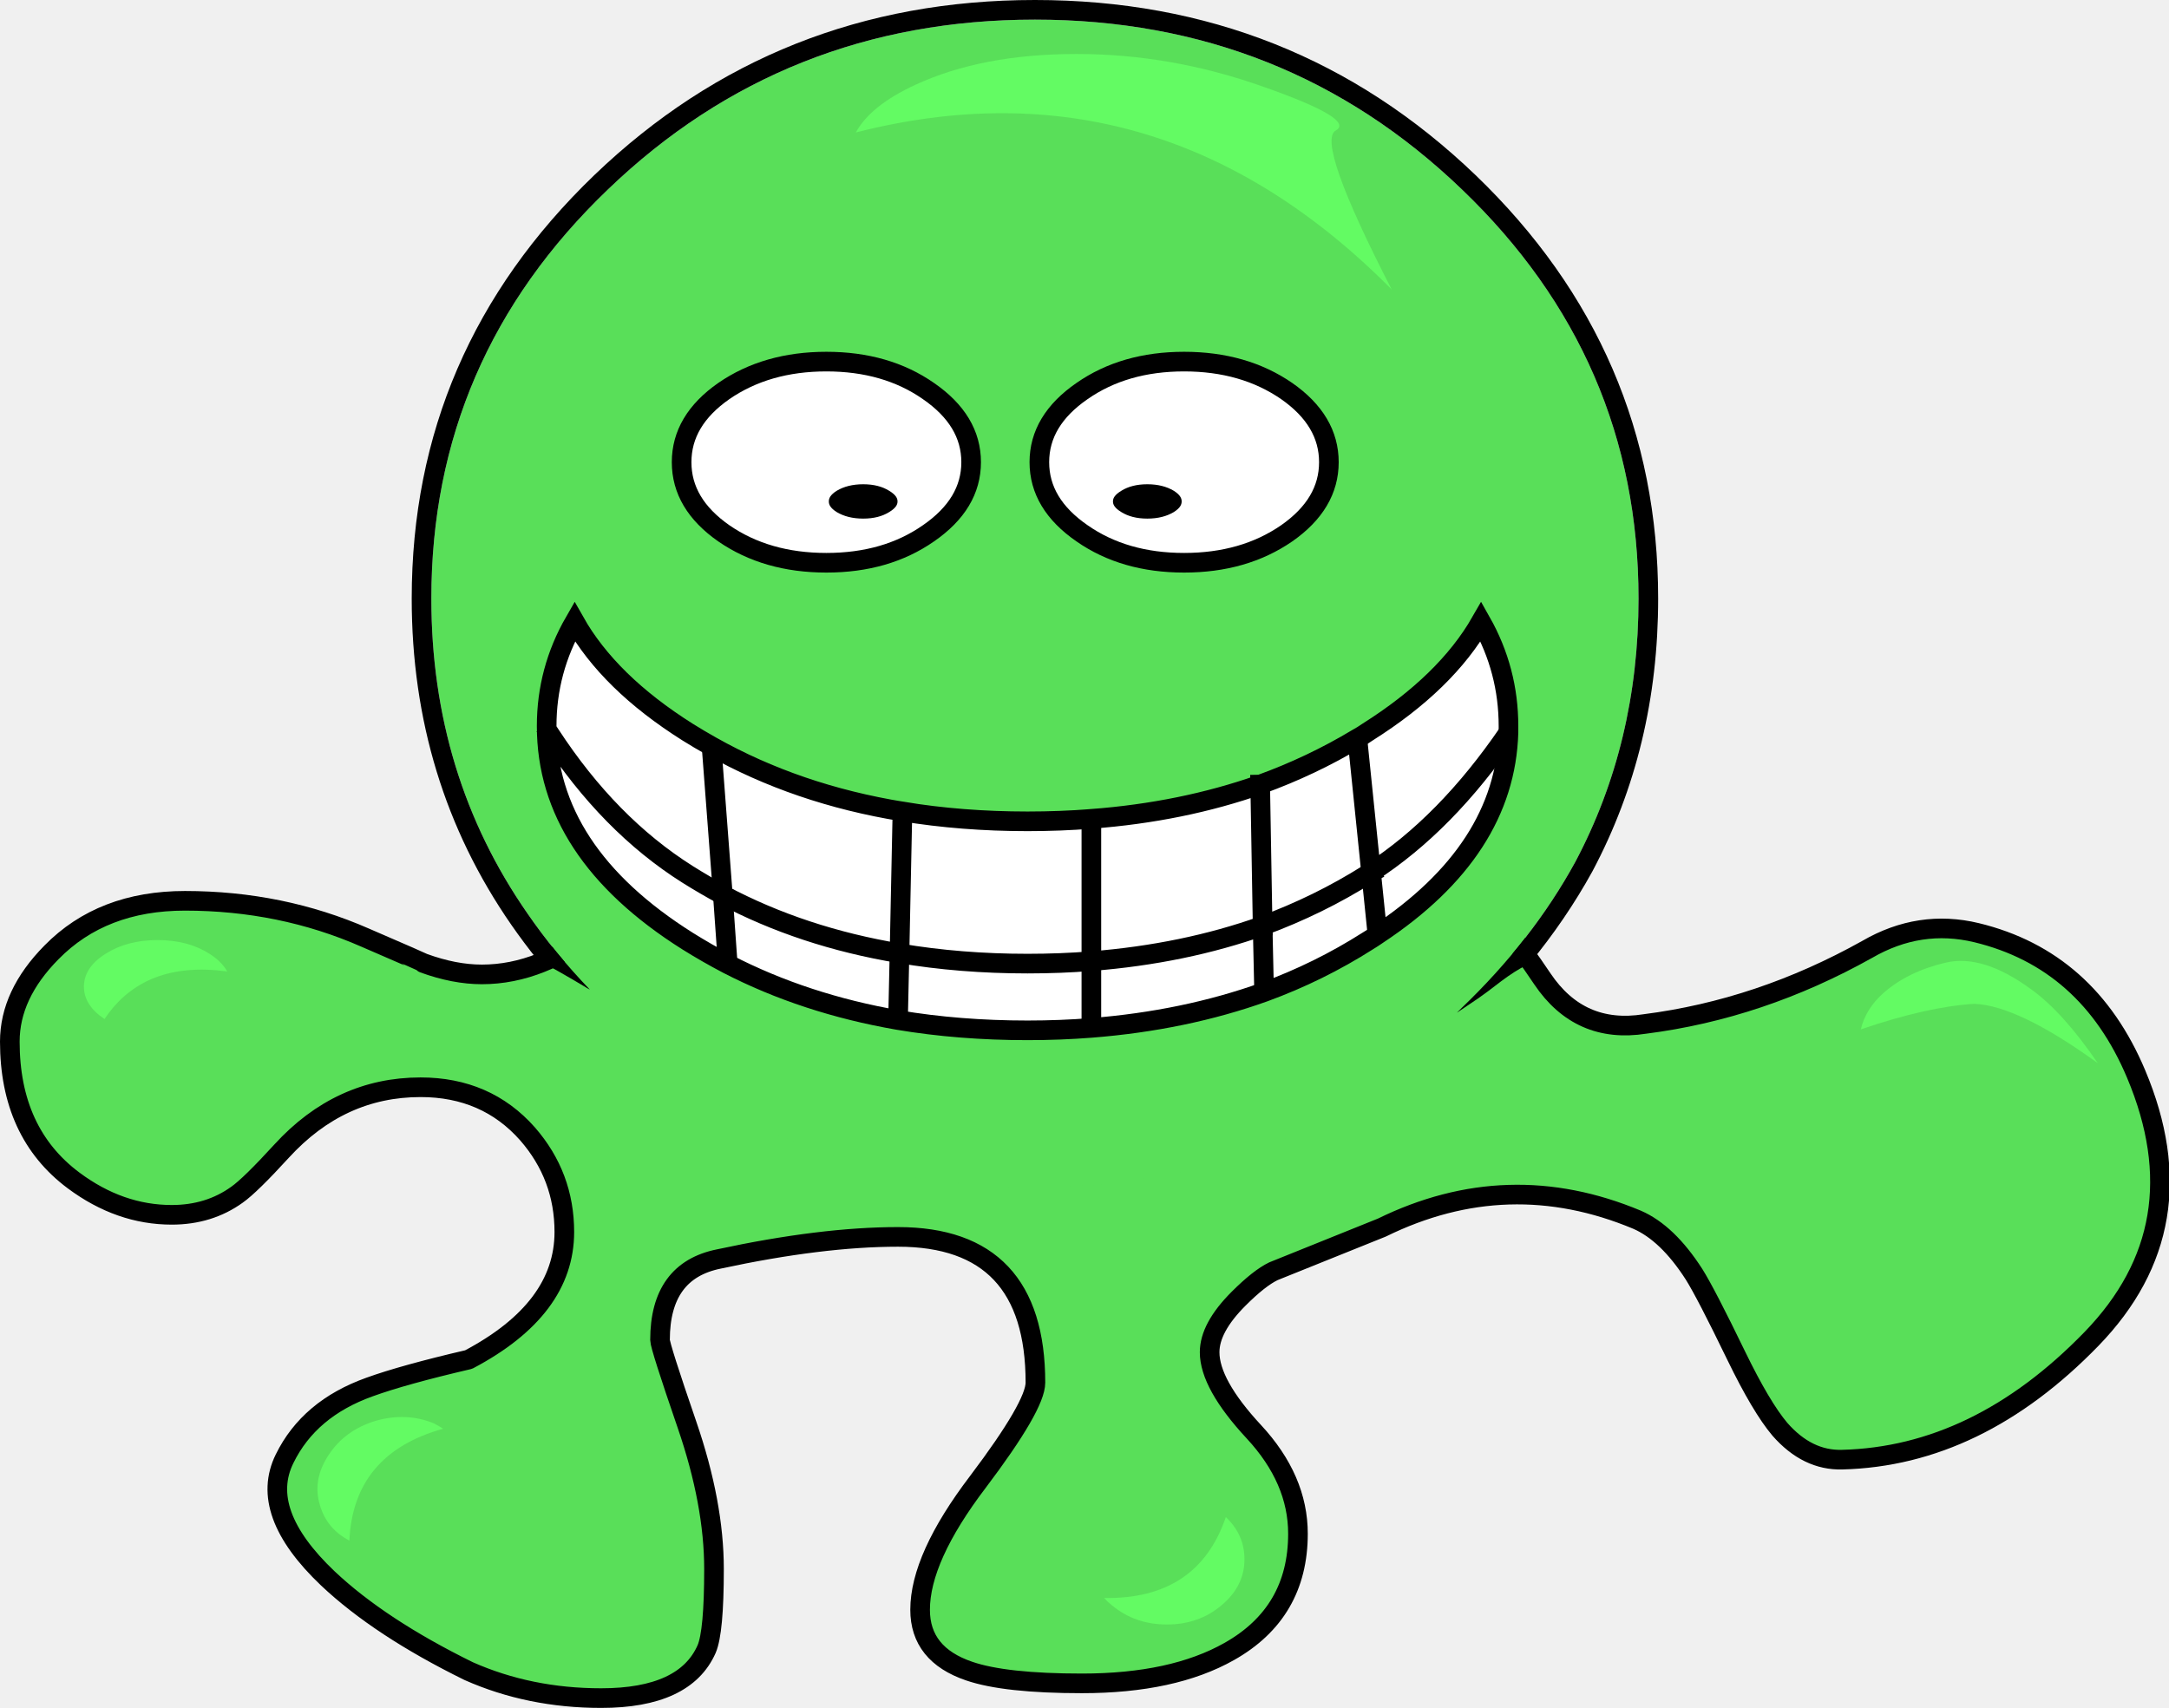
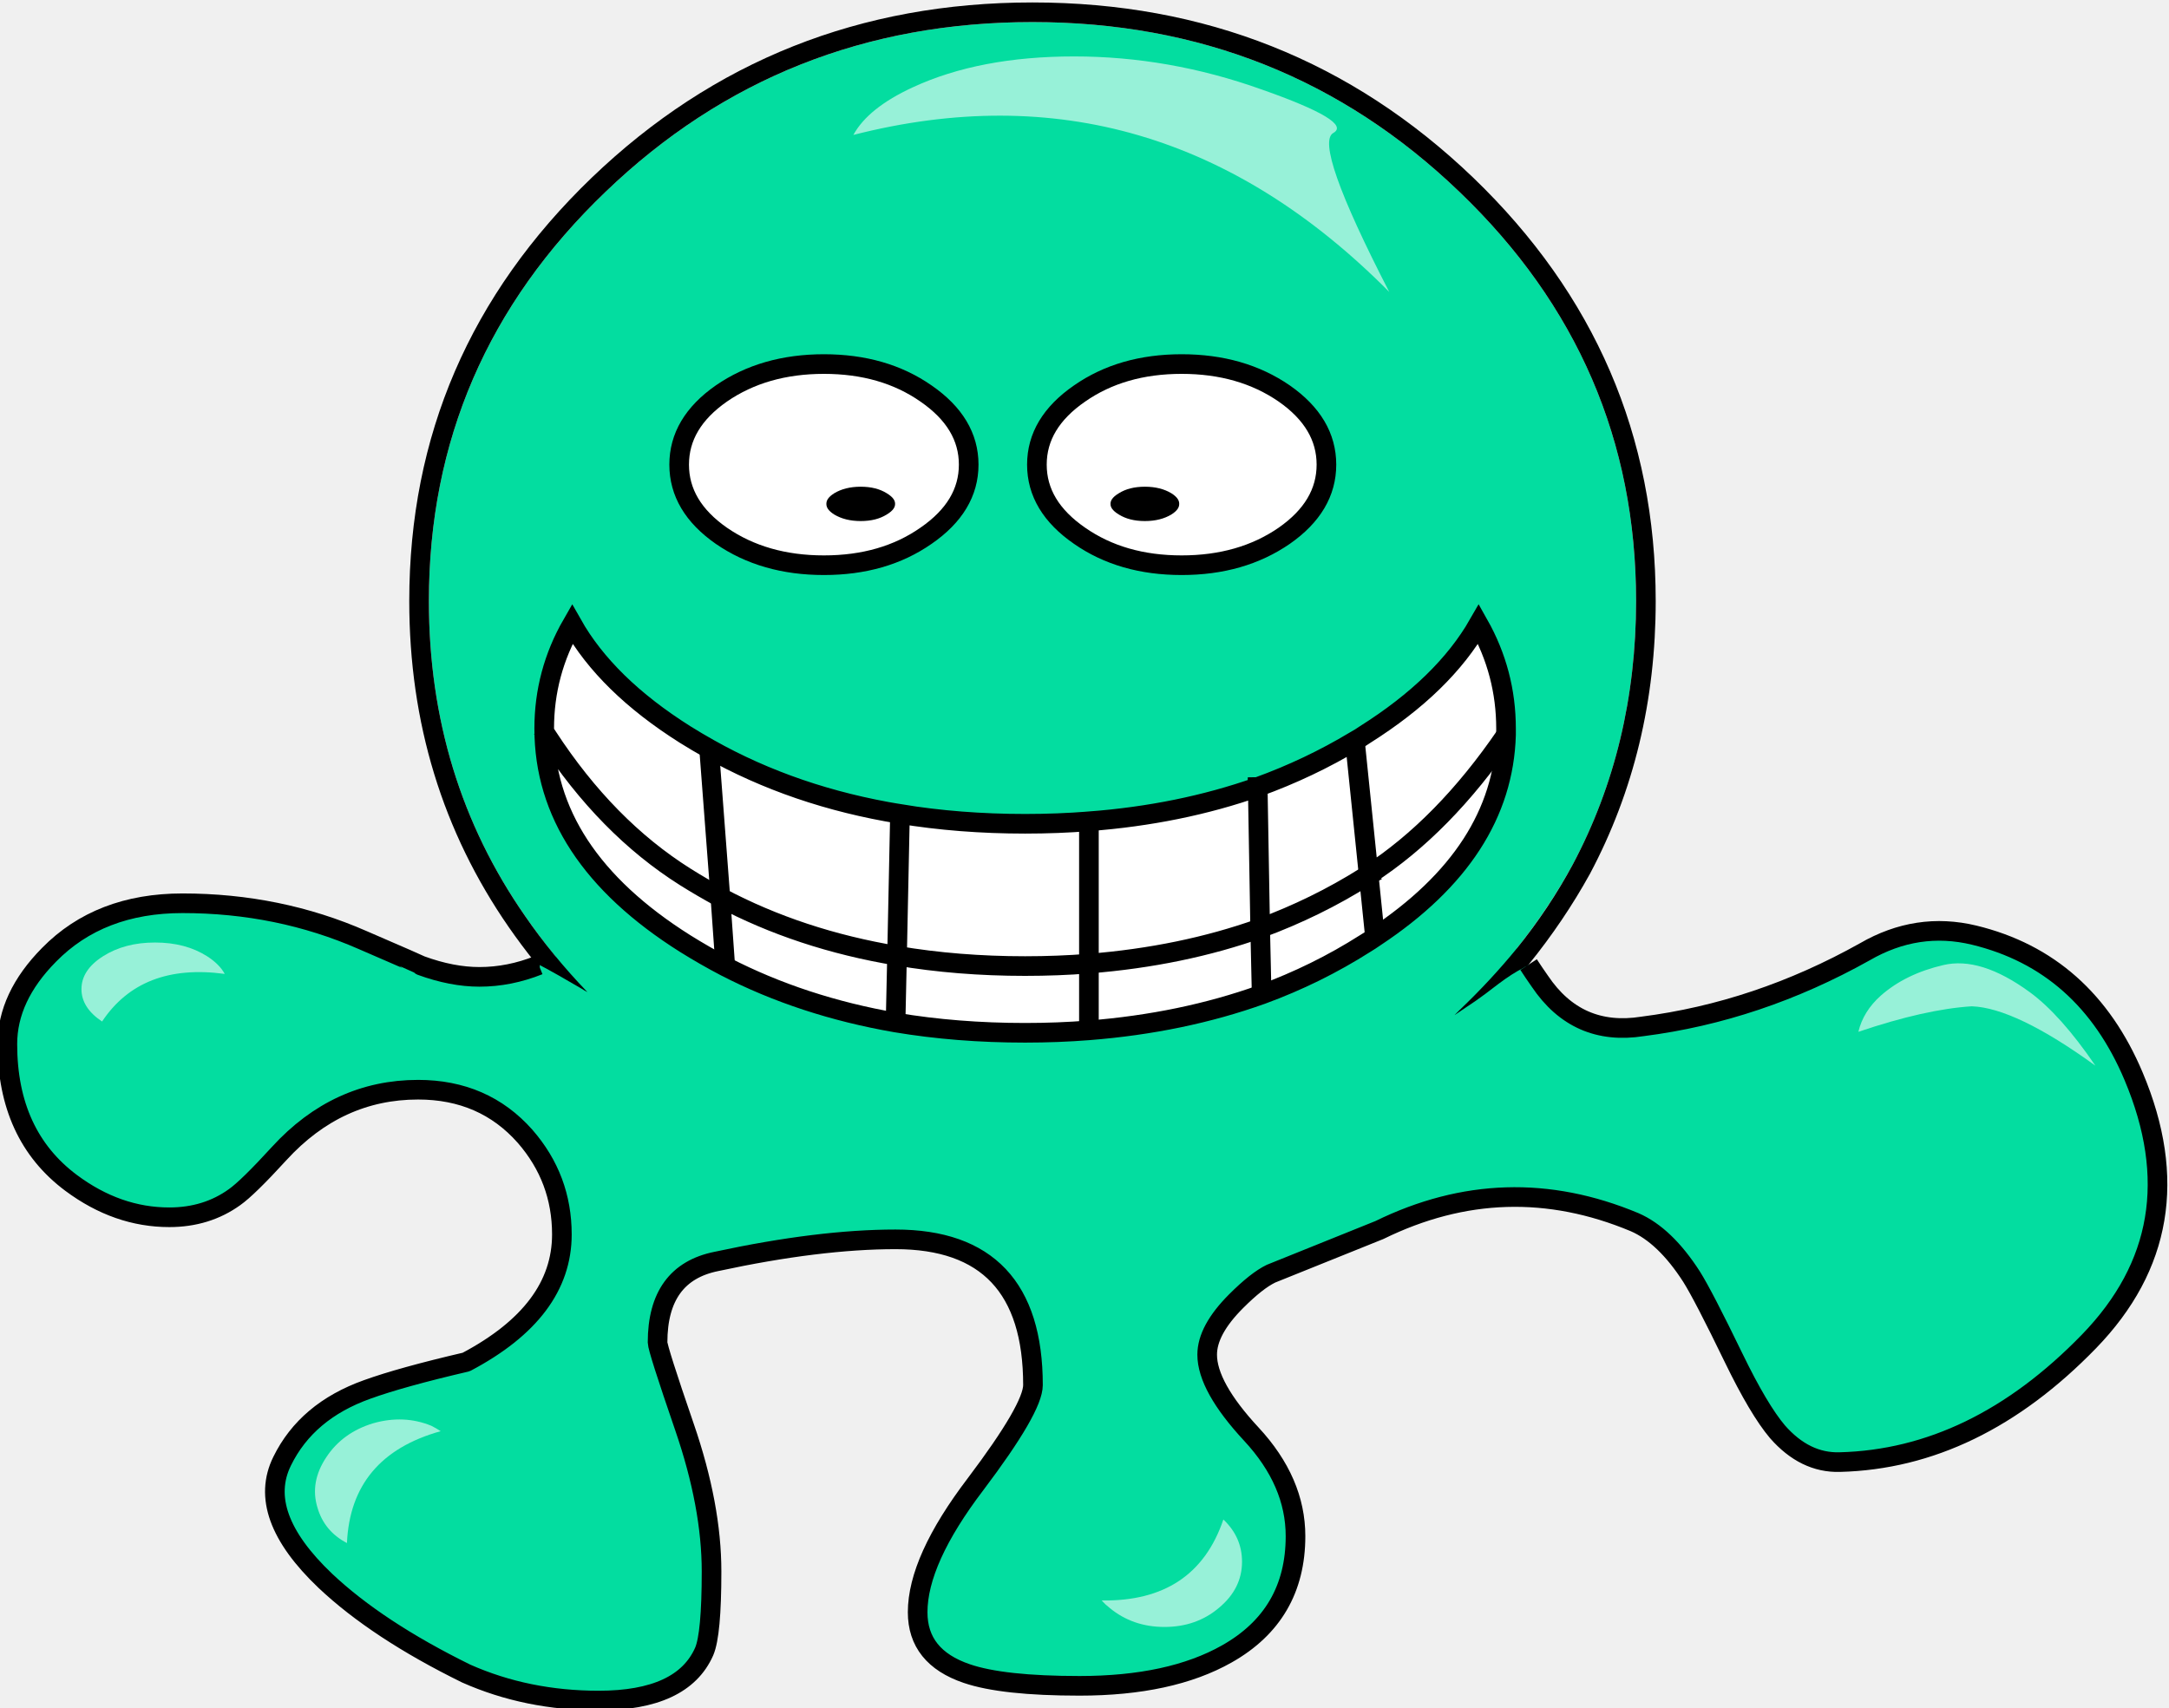
<svg xmlns="http://www.w3.org/2000/svg" xmlns:xlink="http://www.w3.org/1999/xlink" version="1.1" preserveAspectRatio="none" x="0px" y="0px" width="221px" height="174px" viewBox="0 0 221 174">
  <defs>
-     <g id="Layer2_0_FILL">
-       <path fill="#59DF59" stroke="none" d=" M 201.4 95.05 Q 195.6 93.65 190.25 96.75 179.35 102.85 167.6 104.35 160.95 105.4 157.15 99.75 149.4 88.15 138.3 79.45 126.5 70.2 111.65 68.4 97.45 66.55 83.65 70.95 72.05 74.75 65.95 84.4 62.6 89.65 59 94.8 L 59.5 95.35 Q 60.2 94.65 60.75 93.8 60.2 94.65 59.5 95.35 57.8 97.05 55.15 98.1 52.15 99.3 49.1 99.3 46.3 99.3 43.15 98.15 43.1 98.1 37.2 95.55 28.65 91.8 18.85 91.8 10.4 91.8 5.25 97.05 1 101.35 1 106.15 1 115.45 7.5 120.3 12.2 123.8 17.5 123.8 21.3 123.8 24.15 121.75 25.5 120.8 28.7 117.3 34.65 110.8 42.85 110.8 49.55 110.8 53.75 115.55 57.5 119.85 57.5 125.55 57.5 133.4 47.75 138.55 41.1 140.1 37.65 141.35 31.5 143.55 29 148.65 26.3 154.1 33.4 160.85 38.7 165.85 47.75 170.3 53.95 173.05 61.25 173.05 69.8 173.05 72 168.05 72.75 166.3 72.75 159.9 72.75 153.2 70 145.2 67.25 137.2 67.25 136.55 67.25 129.5 73.25 128.3 83.7 126.05 91.5 126.05 105.5 126.05 105.5 140.9 105.5 143.25 99.65 151 93.75 158.75 93.75 164.05 93.75 168.6 98.75 170.3 102.4 171.55 110.25 171.55 119.5 171.55 125.25 168.3 132.25 164.35 132.25 156.3 132.25 150.75 127.75 145.9 123.25 141.05 123.25 137.8 123.25 135.3 126.2 132.35 128.3 130.25 129.75 129.55 129.9 129.5 140.8 125.1 153.65 118.8 166.8 124.3 169.9 125.65 172.6 129.85 173.8 131.75 176.9 138.15 179.45 143.4 181.35 145.65 184.15 148.85 187.7 148.75 201.5 148.4 213.1 136.45 224.2 125 217.65 109.45 212.75 97.8 201.4 95.05 Z" />
+     <filter id="Filter_1" x="-20%" y="-20%" width="140%" height="140%" color-interpolation-filters="sRGB">
+       <feColorMatrix in="SourceGraphic" type="matrix" values="1 0 0 0 0 0 1 0 0 0 0 0 1 0 0 0 0 0 0.68 0" result="result1" />
+     </filter>
+     <g id="green_0_Layer3_0_FILL">
+       <path fill="#03dda0" stroke="none" d=" M -48.6 -67.7 Q -66.6 -50.45 -66.6 -26 -66.6 -8 -56.8 6.1 -55.35 8.2 -53.65 10.3 -54.45 10.75 -55.4 11.1 -58.4 12.3 -61.45 12.3 -64.25 12.3 -67.4 11.15 -67.45 11.1 -73.35 8.55 -81.9 4.8 -91.7 4.8 -100.15 4.8 -105.3 10.05 -109.55 14.35 -109.55 19.15 -109.55 28.45 -103.05 33.3 -98.35 36.8 -93.05 36.8 -89.25 36.8 -86.4 34.75 -85.05 33.8 -81.85 30.3 -75.9 23.8 -67.7 23.8 -61 23.8 -56.8 28.55 -53.05 32.85 -53.05 38.55 -53.05 46.4 -62.8 51.55 -69.45 53.1 -72.9 54.35 -79.05 56.55 -81.55 61.65 -84.25 67.1 -77.15 73.85 -71.85 78.85 -62.8 83.3 -56.6 86.05 -49.3 86.05 -40.75 86.05 -38.55 81.05 -37.8 79.3 -37.8 72.9 -37.8 66.2 -40.55 58.2 -43.3 50.2 -43.3 49.55 -43.3 42.5 -37.3 41.3 -26.85 39.05 -19.05 39.05 -5.05 39.05 -5.05 53.9 -5.05 56.25 -10.9 64 -16.8 71.75 -16.8 77.05 -16.8 81.6 -11.8 83.3 -8.15 84.55 -0.3 84.55 8.95 84.55 14.7 81.3 21.7 77.35 21.7 69.3 21.7 63.75 17.2 58.9 12.7 54.05 12.7 50.8 12.7 48.3 15.65 45.35 17.75 43.25 19.2 42.55 19.35 42.5 30.25 38.1 43.1 31.8 56.25 37.3 59.35 38.65 62.05 42.85 63.25 44.75 66.35 51.15 68.9 56.4 70.8 58.65 73.6 61.85 77.15 61.75 90.95 61.4 102.55 49.45 113.65 38 107.1 22.45 102.2 10.8 90.85 8.05 85.05 6.65 79.7 9.75 68.8 15.85 57.05 17.35 50.4 18.4 46.6 12.75 45.45 11.05 44.25 9.4 47.55 5.25 49.95 0.85 56.4 -11.3 56.4 -26 56.4 -50.45 38.4 -67.7 20.4 -85 -5.1 -85 -30.6 -85 -48.6 -67.7 Z" />
    </g>
-     <g id="Layer1_0_FILL">
-       <path fill="#59DF59" stroke="none" d=" M 148.95 19.3 Q 130.95 2 105.45 2 79.95 2 61.95 19.3 43.95 36.55 43.95 61 43.95 79 53.75 93.1 56.5 97.1 60.1 100.85 61 101.75 61.95 102.7 L 61.25 103.4 Q 61.3 103.45 61.35 103.5 62.3 104.4 63.3 105.3 63.85 105.8 64.45 106.3 64.9 106.7 65.35 107.05 74.9 114.85 86.35 118.3 95.3 121 105.45 121 115.6 121 124.6 118.3 135.85 114.9 145.35 107.25 L 144.65 106.55 Q 144.75 106.45 144.85 106.35 144.9 106.3 144.95 106.25 145.35 105.9 145.8 105.55 146.4 105.05 146.95 104.55 147.1 104.45 147.25 104.35 147.45 104.1 147.7 103.95 147.75 103.85 147.8 103.85 148.15 103.5 148.45 103.2 148.7 102.95 148.95 102.7 156.15 95.8 160.5 87.85 166.95 75.7 166.95 61 166.95 36.55 148.95 19.3 Z" />
-       <path fill="#000000" stroke="none" d=" M 162.25 88.8 Q 168.95 76.2 168.95 61 168.95 35.75 150.35 17.85 131.75 0 105.45 0 79.15 0 60.55 17.85 41.95 35.75 41.95 61 41.95 79.6 52.1 94.25 53.35 96.05 54.75 97.8 L 54.8 97.85 Q 56.65 98.8 59.5 100.5 59.8 100.7 60.1 100.85 56.5 97.1 53.75 93.1 43.95 79 43.95 61 43.95 36.55 61.95 19.3 79.95 2 105.45 2 130.95 2 148.95 19.3 166.95 36.55 166.95 61 166.95 75.7 160.5 87.85 156.15 95.8 148.95 102.7 148.7 102.95 148.45 103.2 L 150.6 101.75 Q 151.4 101.2 152.95 100 154.35 98.95 155.45 98.4 155.65 98.25 155.85 98.2 159.55 93.7 162.25 88.8 Z" />
+     <g id="green_0_Layer2_0_FILL">
+       <path fill="#000000" stroke="none" d=" M -50 -69.15 Q -68.6 -51.25 -68.6 -26 -68.6 -7.4 -58.45 7.25 -57.2 9.05 -55.8 10.8 L -55.75 10.85 Q -55.55 10.95 -55.3 11.1 -53.6 12 -51.05 13.5 -50.75 13.7 -50.45 13.85 -54.05 10.1 -56.8 6.1 -66.6 -8 -66.6 -26 -66.6 -50.45 -48.6 -67.7 -30.6 -85 -5.1 -85 20.4 -85 38.4 -67.7 56.4 -50.45 56.4 -26 56.4 -11.3 49.95 0.85 47.55 5.3 44.25 9.4 41.6 12.65 38.4 15.7 38.15 15.95 37.9 16.2 L 40.05 14.75 Q 40.85 14.2 42.4 13 43.8 11.95 44.9 11.4 45.1 11.25 45.3 11.2 45.35 11.1 45.45 11.05 49.05 6.6 51.7 1.8 58.4 -10.8 58.4 -26 58.4 -51.25 39.8 -69.15 21.2 -87 -5.1 -87 -31.4 -87 -50 -69.15 Z" />
    </g>
    <g id="mouth_0_Layer0_0_FILL">
      <path fill="#FFFFFF" stroke="none" d=" M -31.05 7.05 L -30.55 14.1 Q -22.7 18.15 -13.2 19.8 L -13.05 13 Q -22.95 11.35 -31.05 7.05 M -12.75 -1.45 Q -23.5 -3.2 -32.2 -8.1 L -31.05 7.05 Q -22.95 11.35 -13.05 13 L -12.75 -1.45 M -46.15 -20.8 Q -49 -15.85 -49 -10.15 -49 2.7 -34.65 11.75 -32.65 13 -30.55 14.1 L -31.05 7.05 Q -32.9 6.05 -34.65 4.95 -42.65 -0.1 -48.65 -9.3 -42.65 -0.1 -34.65 4.95 -32.9 6.05 -31.05 7.05 L -32.2 -8.1 Q -33.45 -8.8 -34.65 -9.55 -42.65 -14.6 -46.15 -20.8 M 6.5 20.6 L 6.5 13.8 Q 3.35 14.05 0 14.05 -6.85 14.05 -13.05 13 L -13.2 19.8 Q -6.95 20.85 0 20.85 3.35 20.85 6.5 20.6 M 24.1 16.95 L 23.95 10.2 Q 15.95 13.05 6.5 13.8 L 6.5 20.6 Q 16 19.85 24.1 16.95 M 35 4.75 L 35.65 11.1 Q 48.65 2.5 49 -9.5 42.65 -0.2 35 4.75 M 35 4.75 Q 34.8 4.85 34.65 4.95 29.65 8.1 23.95 10.2 L 24.1 16.95 Q 29.7 14.9 34.65 11.75 35.15 11.45 35.65 11.1 L 35 4.75 M 23.7 -4.2 Q 15.75 -1.4 6.5 -0.7 L 6.5 13.8 Q 15.95 13.05 23.95 10.2 L 23.7 -4.2 M 33.6 -8.9 Q 28.95 -6.1 23.7 -4.2 L 23.95 10.2 Q 29.65 8.1 34.65 4.95 34.8 4.85 35 4.75 L 33.6 -8.9 M 34.65 -9.55 Q 34.15 -9.2 33.6 -8.9 L 35 4.75 Q 42.65 -0.2 49 -9.5 49 -9.65 49 -9.8 49 -9.95 49 -10.15 49 -15.85 46.2 -20.8 42.65 -14.6 34.65 -9.55 M 6.5 -0.7 Q 3.35 -0.45 0 -0.45 -6.7 -0.45 -12.75 -1.45 L -13.05 13 Q -6.85 14.05 0 14.05 3.35 14.05 6.5 13.8 L 6.5 -0.7 Z" />
    </g>
    <g id="eye_0_Layer0_0_FILL">
      <path fill="#FFFFFF" stroke="none" d=" M 10.4 -7.25 Q 6.1 -10.25 0 -10.25 -6.1 -10.25 -10.45 -7.25 -14.75 -4.25 -14.75 0 -14.75 4.25 -10.45 7.25 -6.1 10.25 0 10.25 6.1 10.25 10.4 7.25 14.75 4.25 14.75 0 14.75 -4.25 10.4 -7.25 M 6.9 5.95 Q 5.6 6.75 3.75 6.75 1.9 6.75 0.55 5.95 -0.75 5.15 -0.75 4 -0.75 2.85 0.55 2.05 1.9 1.25 3.75 1.25 5.6 1.25 6.9 2.05 8.25 2.85 8.25 4 8.25 5.15 6.9 5.95 Z" />
      <path fill="#000000" stroke="none" d=" M 3.75 6.75 Q 5.6 6.75 6.9 5.95 8.25 5.15 8.25 4 8.25 2.85 6.9 2.05 5.6 1.25 3.75 1.25 1.9 1.25 0.55 2.05 -0.75 2.85 -0.75 4 -0.75 5.15 0.55 5.95 1.9 6.75 3.75 6.75 Z" />
    </g>
-     <g id="Layer0_0_FILL">
-       <path fill="#65FF65" fill-opacity="0.867" stroke="none" d=" M 213.75 108.35 Q 210.213 103.174 207 100.85 202.046 97.205 198.25 98.1 194.4 99 191.9 101.2 190.1 102.8 189.6 104.9 196.39 102.588 201.15 102.3 205.606 102.456 213.75 108.35 M 112.5 162.85 Q 112.85 163.25 113.3 163.6 115.65 165.55 118.9 165.55 122.15 165.55 124.45 163.6 126.8 161.65 126.8 158.9 126.8 156.4 124.9 154.6 122.05 163 112.5 162.85 M 45.15 145.6 Q 44.7 145.3 44.2 145.05 41.4 143.9 38.25 144.8 35.15 145.75 33.5 148.25 31.8 150.8 32.6 153.4 33.3 155.8 35.6 157 36 148.15 45.15 145.6 M 21.35 97.2 Q 19.15 95.8 16.05 95.8 12.95 95.8 10.75 97.2 8.55 98.6 8.55 100.55 8.55 102.45 10.65 103.85 14.65 97.85 23.15 99 22.6 98 21.35 97.2 M 141.8 29.5 Q 134.05 14.45 136.1 13.3 138.15 12.15 128.75 8.85 119.35 5.5 109.7 5.5 100.05 5.5 93.25 8.65 88.7 10.75 87.2 13.5 118.1 5.6 141.8 29.5 Z" />
+     <g id="highlights_0_Layer0_0_FILL">
+       <path fill="#FFFFFF" fill-opacity="0.867" stroke="none" d=" M 7.75 80.05 Q 11 80.05 13.3 78.1 15.65 76.15 15.65 73.4 15.65 70.9 13.75 69.1 10.9 77.5 1.35 77.35 1.7 77.75 2.15 78.1 4.5 80.05 7.75 80.05 M 95.9 15.35 Q 90.9 11.7 87.1 12.6 83.25 13.5 80.75 15.7 78.95 17.3 78.45 19.4 85.25 17.1 90 16.8 94.45 16.95 102.6 22.85 99.05 17.65 95.9 15.35 M -100.4 11.7 Q -102.6 13.1 -102.6 15.05 -102.6 16.95 -100.5 18.35 -96.5 12.35 -88 13.5 -88.55 12.5 -89.8 11.7 -92 10.3 -95.1 10.3 -98.2 10.3 -100.4 11.7 M -77.65 62.75 Q -79.35 65.3 -78.55 67.9 -77.85 70.3 -75.55 71.5 -75.15 62.65 -66 60.1 -66.45 59.8 -66.95 59.55 -69.75 58.4 -72.9 59.3 -76 60.25 -77.65 62.75 M 30.65 -56 Q 22.9 -71.05 24.95 -72.2 27 -73.35 17.6 -76.65 8.2 -80 -1.45 -80 -11.1 -80 -17.9 -76.85 -22.45 -74.75 -23.95 -72 6.95 -79.9 30.65 -56 Z" />
    </g>
-     <path id="Layer2_0_1_STROKES" stroke="#000000" stroke-width="2" stroke-linejoin="round" stroke-linecap="butt" fill="none" d=" M 59.5 95.35 Q 57.8 97.05 55.15 98.1 52.15 99.3 49.1 99.3 46.3 99.3 43.15 98.15 43.1 98.1 37.2 95.55 28.65 91.8 18.85 91.8 10.4 91.8 5.25 97.05 1 101.35 1 106.15 1 115.45 7.5 120.3 12.2 123.8 17.5 123.8 21.3 123.8 24.15 121.75 25.5 120.8 28.7 117.3 34.65 110.8 42.85 110.8 49.55 110.8 53.75 115.55 57.5 119.85 57.5 125.55 57.5 133.4 47.75 138.55 41.1 140.1 37.65 141.35 31.5 143.55 29 148.65 26.3 154.1 33.4 160.85 38.7 165.85 47.75 170.3 53.95 173.05 61.25 173.05 69.8 173.05 72 168.05 72.75 166.3 72.75 159.9 72.75 153.2 70 145.2 67.25 137.2 67.25 136.55 67.25 129.5 73.25 128.3 83.7 126.05 91.5 126.05 105.5 126.05 105.5 140.9 105.5 143.25 99.65 151 93.75 158.75 93.75 164.05 93.75 168.6 98.75 170.3 102.4 171.55 110.25 171.55 119.5 171.55 125.25 168.3 132.25 164.35 132.25 156.3 132.25 150.75 127.75 145.9 123.25 141.05 123.25 137.8 123.25 135.3 126.2 132.35 128.3 130.25 129.75 129.55 129.9 129.5 140.8 125.1 153.65 118.8 166.8 124.3 169.9 125.65 172.6 129.85 173.8 131.75 176.9 138.15 179.45 143.4 181.35 145.65 184.15 148.85 187.7 148.75 201.5 148.4 213.1 136.45 224.2 125 217.65 109.45 212.75 97.8 201.4 95.05 195.6 93.65 190.25 96.75 179.35 102.85 167.6 104.35 160.95 105.4 157.15 99.75 149.4 88.15 138.3 79.45 126.5 70.2 111.65 68.4 97.45 66.55 83.65 70.95 72.05 74.75 65.95 84.4 62.6 89.65 59 94.8 M 60.75 93.8 Q 60.2 94.65 59.5 95.35" />
+     <path id="green_0_Layer2_0_1_STROKES" stroke="#000000" stroke-width="2" stroke-linejoin="round" stroke-linecap="butt" fill="none" d=" M -55.3 11.1 Q -55.35 11.1 -55.4 11.1 -58.4 12.3 -61.45 12.3 -64.25 12.3 -67.4 11.15 -67.45 11.1 -73.35 8.55 -81.9 4.8 -91.7 4.8 -100.15 4.8 -105.3 10.05 -109.55 14.35 -109.55 19.15 -109.55 28.45 -103.05 33.3 -98.35 36.8 -93.05 36.8 -89.25 36.8 -86.4 34.75 -85.05 33.8 -81.85 30.3 -75.9 23.8 -67.7 23.8 -61 23.8 -56.8 28.55 -53.05 32.85 -53.05 38.55 -53.05 46.4 -62.8 51.55 -69.45 53.1 -72.9 54.35 -79.05 56.55 -81.55 61.65 -84.25 67.1 -77.15 73.85 -71.85 78.85 -62.8 83.3 -56.6 86.05 -49.3 86.05 -40.75 86.05 -38.55 81.05 -37.8 79.3 -37.8 72.9 -37.8 66.2 -40.55 58.2 -43.3 50.2 -43.3 49.55 -43.3 42.5 -37.3 41.3 -26.85 39.05 -19.05 39.05 -5.05 39.05 -5.05 53.9 -5.05 56.25 -10.9 64 -16.8 71.75 -16.8 77.05 -16.8 81.6 -11.8 83.3 -8.15 84.55 -0.3 84.55 8.95 84.55 14.7 81.3 21.7 77.35 21.7 69.3 21.7 63.75 17.2 58.9 12.7 54.05 12.7 50.8 12.7 48.3 15.65 45.35 17.75 43.25 19.2 42.55 19.35 42.5 30.25 38.1 43.1 31.8 56.25 37.3 59.35 38.65 62.05 42.85 63.25 44.75 66.35 51.15 68.9 56.4 70.8 58.65 73.6 61.85 77.15 61.75 90.95 61.4 102.55 49.45 113.65 38 107.1 22.45 102.2 10.8 90.85 8.05 85.05 6.65 79.7 9.75 68.8 15.85 57.05 17.35 50.4 18.4 46.6 12.75 46 11.9 45.45 11.05" />
    <path id="mouth_0_Layer0_0_1_STROKES" stroke="#000000" stroke-width="2" stroke-linejoin="miter" stroke-linecap="square" stroke-miterlimit="3" fill="none" d=" M 6.5 -0.7 Q 3.35 -0.45 0 -0.45 -6.7 -0.45 -12.75 -1.45 L -13.05 13 Q -6.85 14.05 0 14.05 3.35 14.05 6.5 13.8 L 6.5 -0.7 Q 15.75 -1.4 23.7 -4.2 28.95 -6.1 33.6 -8.9 34.15 -9.2 34.65 -9.55 42.65 -14.6 46.2 -20.8 49 -15.85 49 -10.15 49 -9.95 49 -9.8 49 -9.65 49 -9.5 48.65 2.5 35.65 11.1 35.15 11.45 34.65 11.75 29.7 14.9 24.1 16.95 16 19.85 6.5 20.6 3.35 20.85 0 20.85 -6.95 20.85 -13.2 19.8 -22.7 18.15 -30.55 14.1 -32.65 13 -34.65 11.75 -49 2.7 -49 -10.15 -49 -15.85 -46.15 -20.8 -42.65 -14.6 -34.65 -9.55 -33.45 -8.8 -32.2 -8.1 -23.5 -3.2 -12.75 -1.45 M 35 4.75 Q 34.8 4.85 34.65 4.95 29.65 8.1 23.95 10.2 15.95 13.05 6.5 13.8 M 23.7 -4.2 L 23.95 10.2 M -13.05 13 Q -22.95 11.35 -31.05 7.05 -32.9 6.05 -34.65 4.95 -42.65 -0.1 -48.65 -9.3" />
    <path id="mouth_0_Layer0_0_2_STROKES" stroke="#000000" stroke-width="2" stroke-linejoin="miter" stroke-linecap="butt" stroke-miterlimit="3" fill="none" d=" M 23.95 10.2 L 24.1 16.95 M 49 -9.5 Q 42.65 -0.2 35 4.75 L 35.65 11.1 M 6.5 13.8 L 6.5 20.6 M 33.6 -8.9 L 35 4.75 M -31.05 7.05 L -30.55 14.1 M -13.05 13 L -13.2 19.8 M -32.2 -8.1 L -31.05 7.05" />
    <path id="eye_0_Layer0_0_1_STROKES" stroke="#000000" stroke-width="2" stroke-linejoin="round" stroke-linecap="butt" fill="none" d=" M 14.75 0 Q 14.75 4.25 10.4 7.25 6.1 10.25 0 10.25 -6.1 10.25 -10.45 7.25 -14.75 4.25 -14.75 0 -14.75 -4.25 -10.45 -7.25 -6.1 -10.25 0 -10.25 6.1 -10.25 10.4 -7.25 14.75 -4.25 14.75 0 Z" />
    <path id="eye_0_Layer0_0_2_STROKES" stroke="#FFFFFF" stroke-width="2" stroke-linejoin="round" stroke-linecap="butt" fill="none" d=" M 8.25 4 Q 8.25 5.15 6.9 5.95 5.6 6.75 3.75 6.75 1.9 6.75 0.55 5.95 -0.75 5.15 -0.75 4 -0.75 2.85 0.55 2.05 1.9 1.25 3.75 1.25 5.6 1.25 6.9 2.05 8.25 2.85 8.25 4 Z" />
  </defs>
-   <g transform="matrix( 1, 0, 0, 1, 0,0) ">
-     <use xlink:href="#Layer2_0_FILL" />
-     <use xlink:href="#Layer2_0_1_STROKES" />
-   </g>
-   <g transform="matrix( 1, 0, 0, 1, 0,0) ">
-     <use xlink:href="#Layer1_0_FILL" />
-   </g>
-   <g transform="matrix( 1, 0, 0, 1, 104.7,84.15) ">
+   <g transform="matrix( 1, 0, 0, 1, 110.3,87.25) ">
    <g transform="matrix( 1, 0, 0, 1, 0,0) ">
-       <use xlink:href="#mouth_0_Layer0_0_FILL" />
-       <use xlink:href="#mouth_0_Layer0_0_1_STROKES" />
-       <use xlink:href="#mouth_0_Layer0_0_2_STROKES" />
+       <use xlink:href="#green_0_Layer3_0_FILL" />
+     </g>
+     <g transform="matrix( 1, 0, 0, 1, 0,0) ">
+       <use xlink:href="#green_0_Layer2_0_FILL" />
+       <use xlink:href="#green_0_Layer2_0_1_STROKES" />
+     </g>
+     <g transform="matrix( 1, 0, 0, 1, -5.85,-2.85) ">
+       <g transform="matrix( 1, 0, 0, 1, 0,0) ">
+         <use xlink:href="#mouth_0_Layer0_0_FILL" />
+         <use xlink:href="#mouth_0_Layer0_0_1_STROKES" />
+         <use xlink:href="#mouth_0_Layer0_0_2_STROKES" />
+       </g>
+     </g>
+     <g transform="matrix( 1, 0, 0, 1, -26.35,-39.9) ">
+       <g transform="matrix( 1, 0, 0, 1, 0,0) ">
+         <use xlink:href="#eye_0_Layer0_0_FILL" />
+         <use xlink:href="#eye_0_Layer0_0_1_STROKES" />
+         <use xlink:href="#eye_0_Layer0_0_2_STROKES" />
+       </g>
+     </g>
+     <g transform="matrix( -1, 0, 0, 1, 10.1,-39.9) ">
+       <g transform="matrix( 1, 0, 0, 1, 0,0) ">
+         <use xlink:href="#eye_0_Layer0_0_FILL" />
+         <use xlink:href="#eye_0_Layer0_0_1_STROKES" />
+         <use xlink:href="#eye_0_Layer0_0_2_STROKES" />
+       </g>
+     </g>
+     <g transform="matrix( 1, 0, 0, 1, 0.6,-1.5) ">
+       <g transform="matrix( 1, 0, 0, 1, 0,0) ">
+         <use filter="url(#Filter_1)" xlink:href="#highlights_0_Layer0_0_FILL" />
+       </g>
    </g>
  </g>
-   <g transform="matrix( 1, 0, 0, 1, 84.2,47.1) ">
-     <g transform="matrix( 1, 0, 0, 1, 0,0) ">
-       <use xlink:href="#eye_0_Layer0_0_FILL" />
-       <use xlink:href="#eye_0_Layer0_0_1_STROKES" />
-       <use xlink:href="#eye_0_Layer0_0_2_STROKES" />
-     </g>
-   </g>
-   <g transform="matrix( -1, 0, 0, 1, 120.65,47.1) ">
-     <g transform="matrix( 1, 0, 0, 1, 0,0) ">
-       <use xlink:href="#eye_0_Layer0_0_FILL" />
-       <use xlink:href="#eye_0_Layer0_0_1_STROKES" />
-       <use xlink:href="#eye_0_Layer0_0_2_STROKES" />
-     </g>
-   </g>
-   <g transform="matrix( 1, 0, 0, 1, 0,0) ">
-     <use xlink:href="#Layer0_0_FILL" />
-   </g>
</svg>
